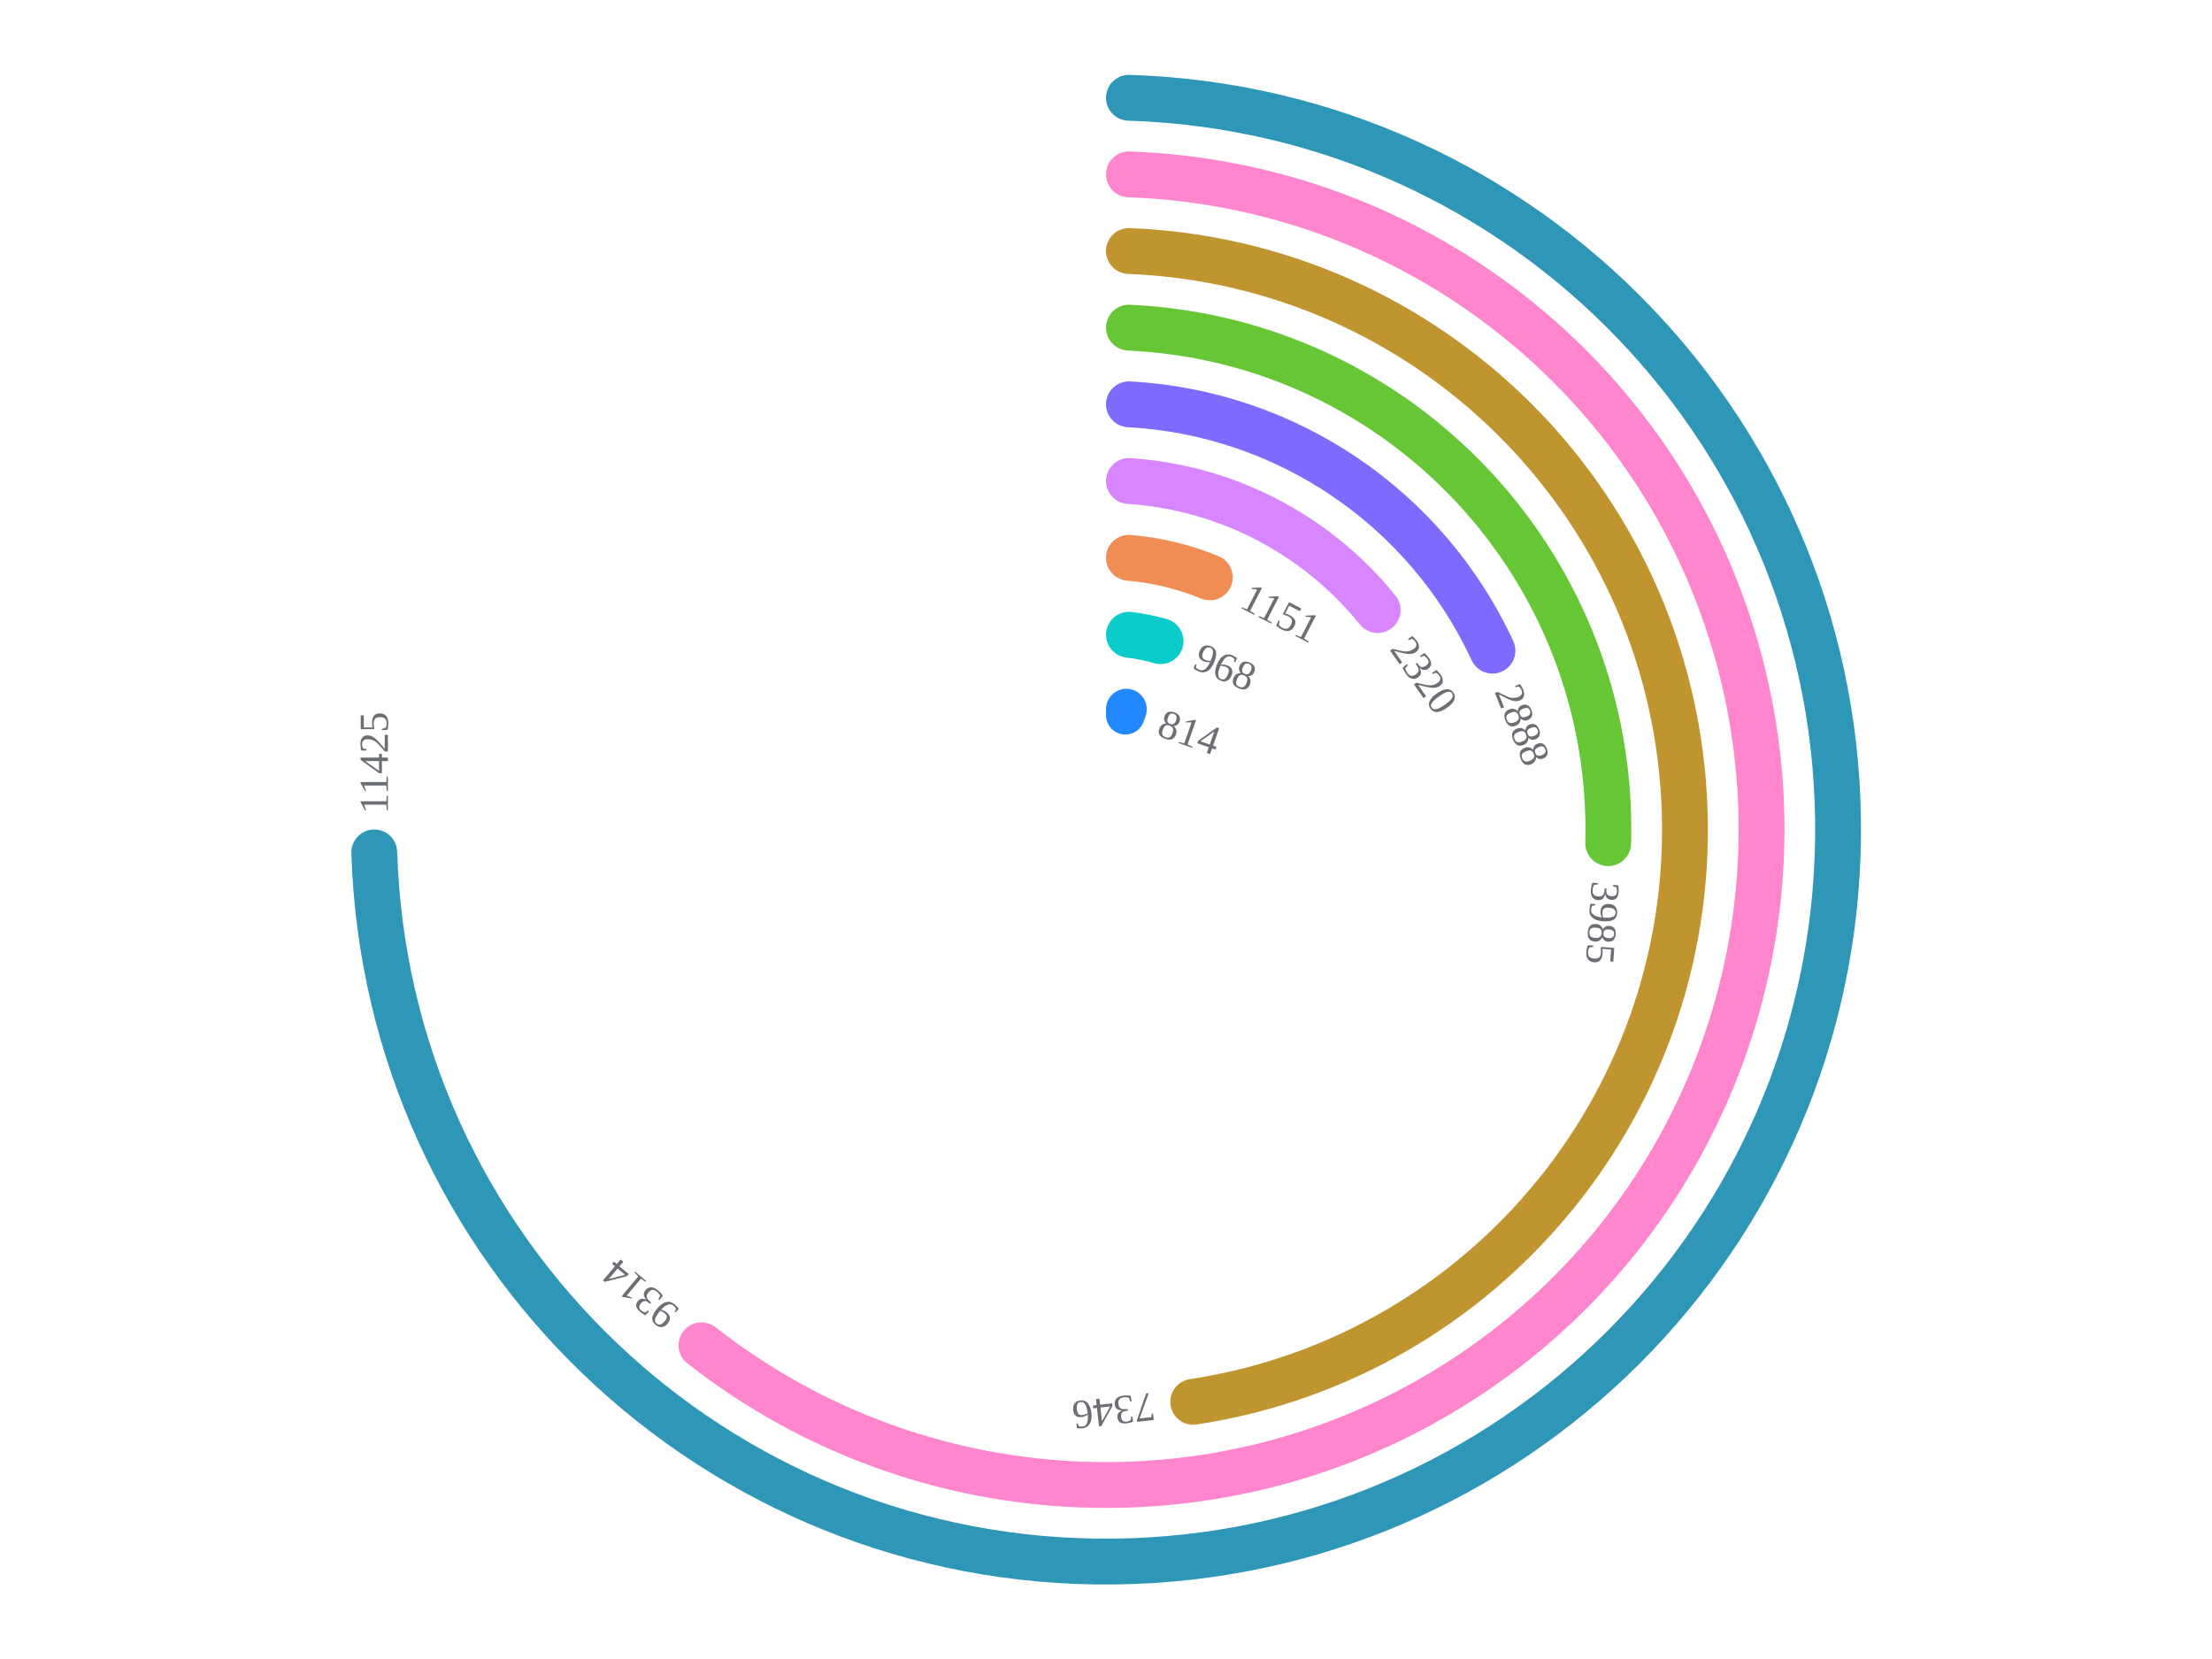
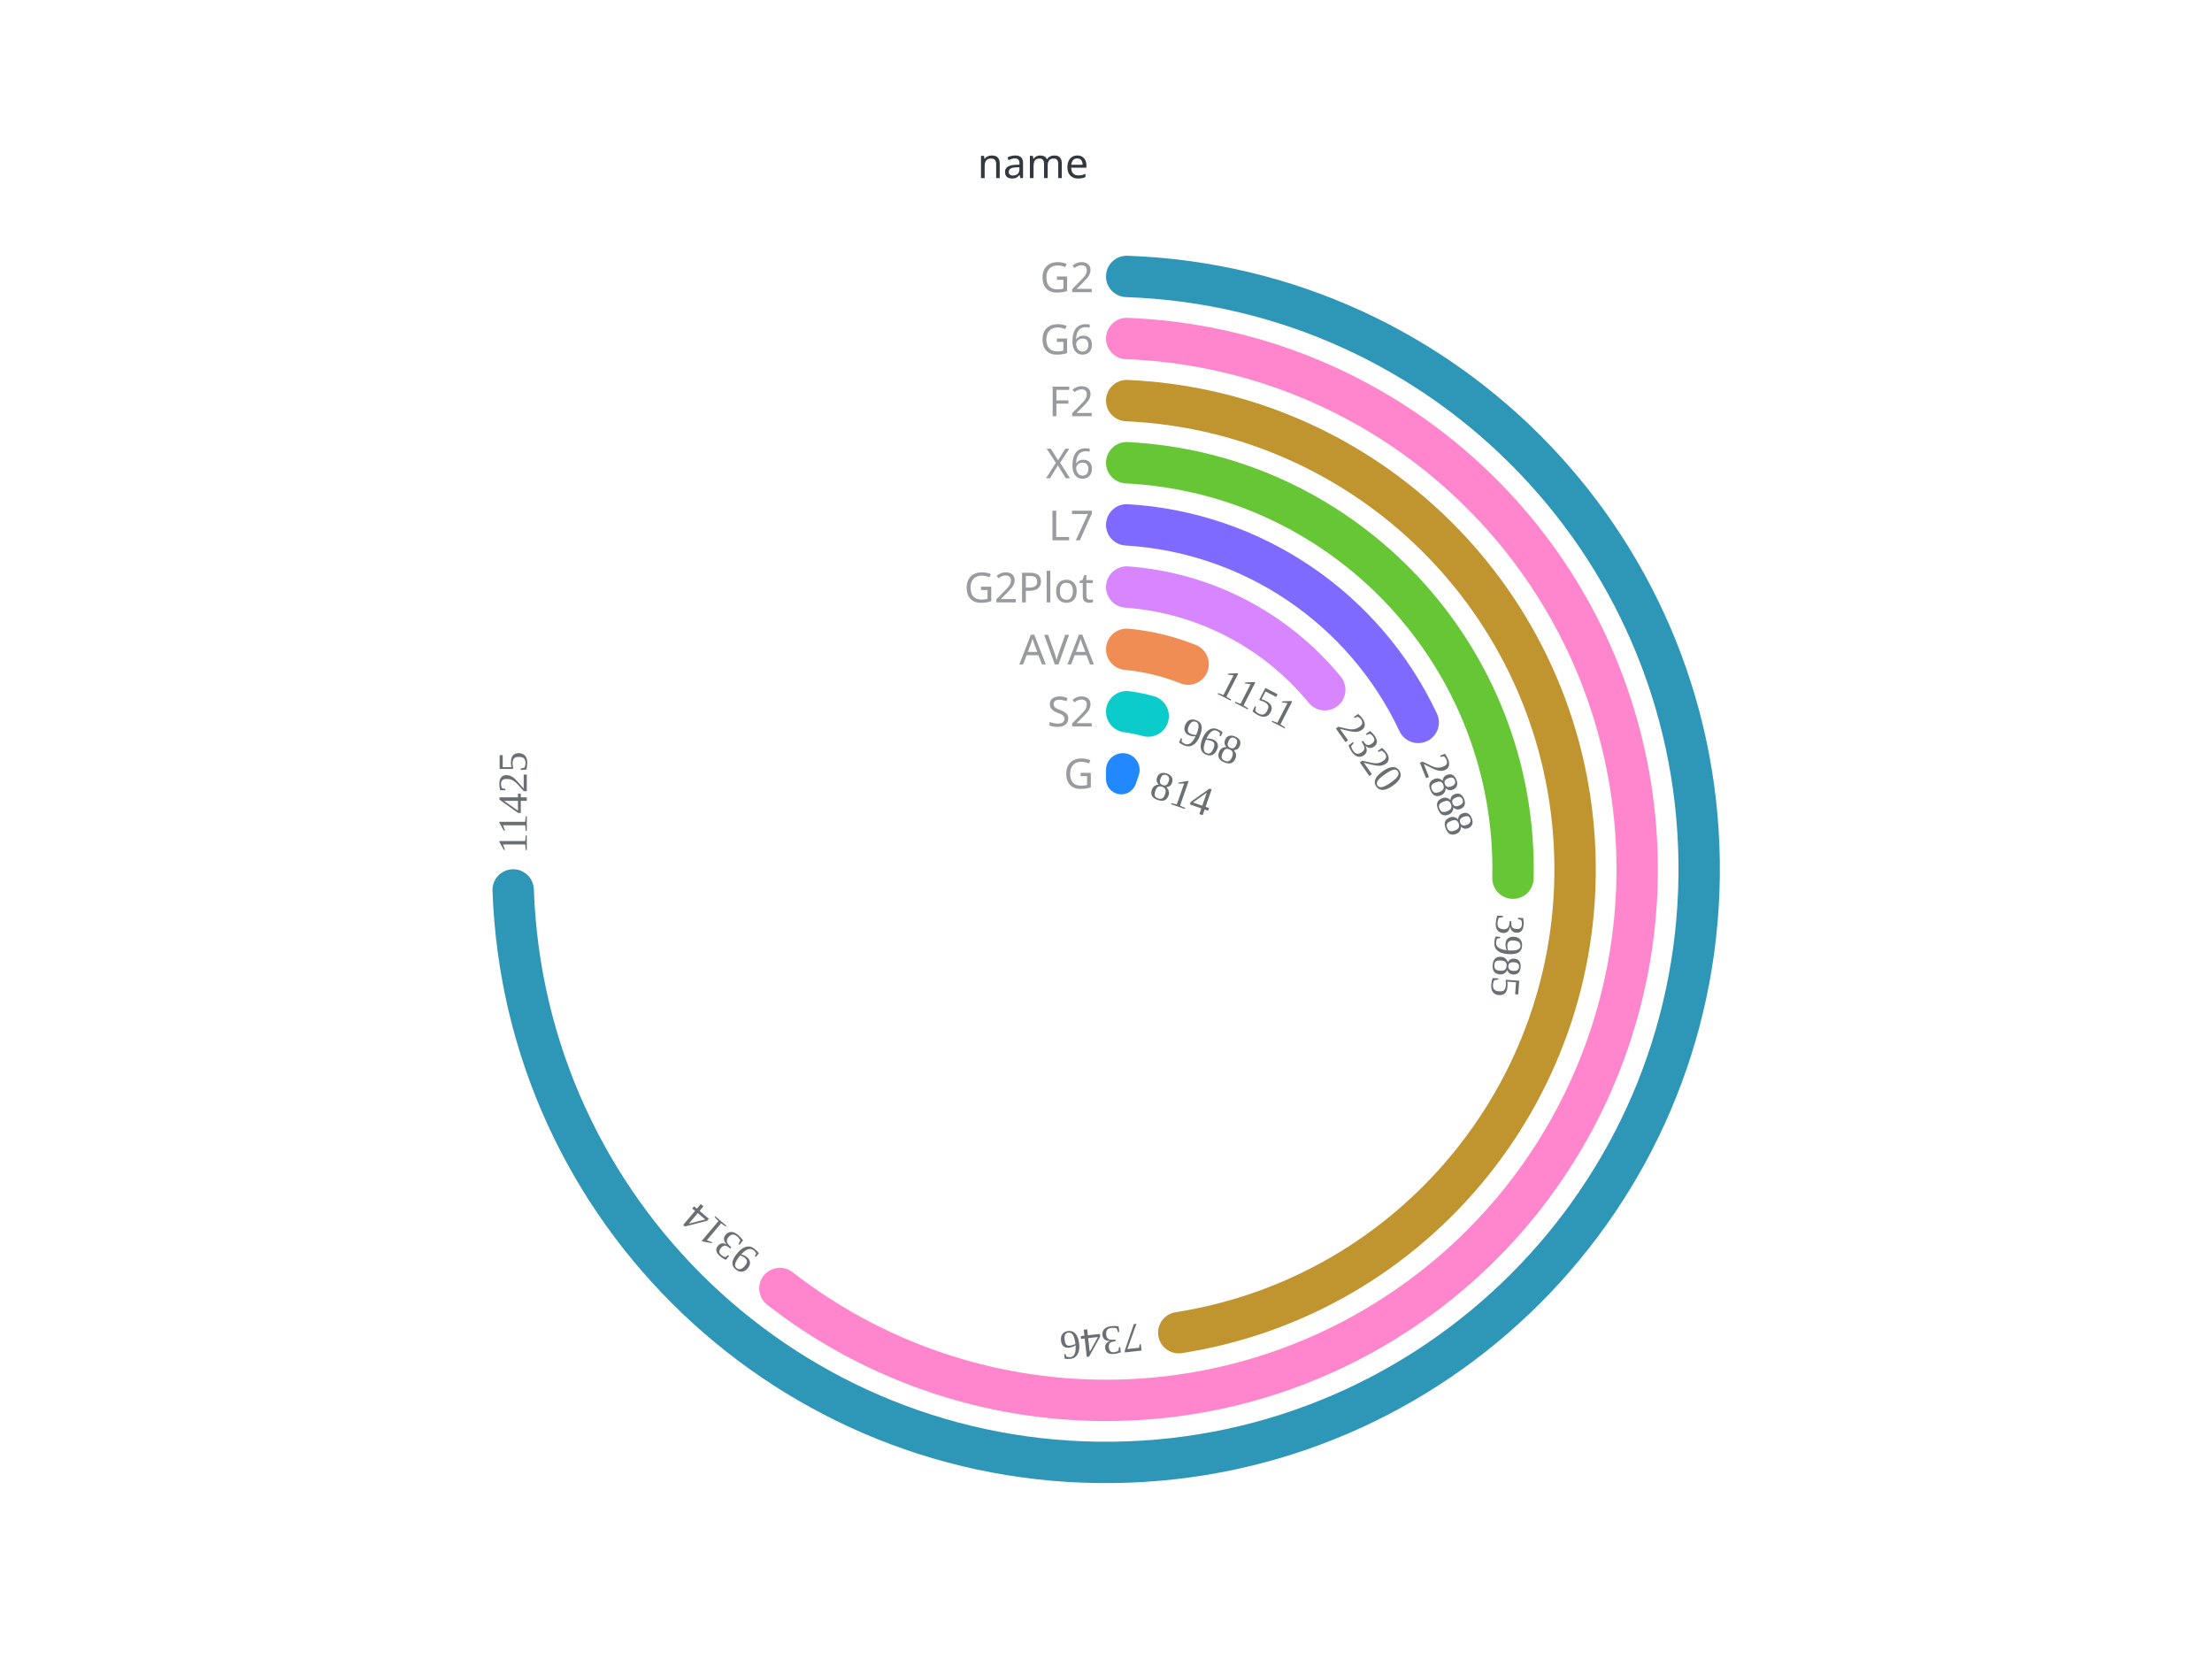
<svg xmlns="http://www.w3.org/2000/svg" width="640" height="480" style="background: transparent;" color-interpolation-filters="sRGB">
  <defs />
  <g id="g-svg-camera" transform="matrix(1,0,0,1,0,0)">
    <g id="g-root" fill="none" transform="matrix(1,0,0,1,0,0)">
-       <g id="g-svg-1" fill="none" transform="matrix(1,0,0,1,0,0)" class="view">
+       <g id="g-svg-11" fill="none" transform="matrix(1,0,0,1,0,0)" class="view">
        <g transform="matrix(1,0,0,1,0,0)">
-           <path id="g-svg-2" fill="rgba(0,0,0,0)" class="area" d="M 0,0 l 640,0 l 0,480 l-640 0 z" width="640" height="480" />
+           <path id="g-svg-12" fill="rgba(0,0,0,0)" class="area" d="M 0,0 l 640,0 l 0,480 l-640 0 z" width="640" height="480" />
        </g>
        <g transform="matrix(1,0,0,1,16,16)">
-           <path id="g-svg-3" fill="rgba(0,0,0,0)" class="area" d="M 0,0 l 608,0 l 0,448 l-608 0 z" width="608" height="448" />
+           <path id="g-svg-13" fill="rgba(0,0,0,0)" class="area" d="M 0,0 l 608,0 l 0,448 l-608 0 z" width="608" height="448" />
        </g>
        <g transform="matrix(1,0,0,1,16,16)">
-           <path id="g-svg-4" fill="rgba(0,0,0,0)" class="area" d="M 0,0 l 608,0 l 0,448 l-608 0 z" width="608" height="448" />
+           <path id="g-svg-14" fill="rgba(0,0,0,0)" class="area" d="M 0,0 l 608,0 l 0,448 l-608 0 z" width="608" height="448" />
+         </g>
+         <g transform="matrix(1,0,0,1,47,70)">
+           <path id="g-svg-15" fill="rgba(0,0,0,0)" class="area" d="M 0,0 l 546,0 l 0,363 l-546 0 z" width="546" height="363" />
+         </g>
+         <g id="g-svg-16" fill="none" transform="matrix(1,0,0,1,0,0)" class="component">
+           <g id="g-svg-17" fill="none" class="axis" transform="matrix(1,0,0,1,0,0)">
+             <g id="g-svg-18" fill="none" transform="matrix(1,0,0,1,0,0)" class="axis-grid-group" />
+             <g id="g-svg-19" fill="none" transform="matrix(1,0,0,1,0,0)" class="axis-main-group">
+               <g id="g-svg-20" fill="none" transform="matrix(1,0,0,1,0,0)" class="axis-line-group">
+                 <g transform="matrix(1,0,0,1,320,70)">
+                   <line id="g-svg-21" fill="none" x1="0" y1="0" x2="0" y2="163.35" class="axis-line axis-line" stroke-width="0.5" stroke="rgba(29,33,41,1)" stroke-opacity="0.45" opacity="0" />
+                 </g>
+               </g>
+               <g id="g-svg-22" fill="none" transform="matrix(1,0,0,1,0,0)" class="axis-tick-group" />
+               <g id="g-svg-23" fill="none" transform="matrix(1,0,0,1,0,0)" class="axis-label-group">
+                 <g id="g-svg-24" fill="none" transform="matrix(1,0,0,1,316,223.4772)" class="axis-label">
+                   <g transform="matrix(1,0,0,1,0,0)">
+                     <text id="g-svg-33" fill="rgba(29,33,41,1)" dominant-baseline="central" paint-order="stroke" dx="0.5" font-family="sans-serif" font-size="12" font-style="normal" font-variant="normal" font-weight="normal" stroke-width="1" text-anchor="end" class="axis-label-item" opacity="0.45">
+                       G
+                     </text>
+                   </g>
+                 </g>
+                 <g id="g-svg-25" fill="none" transform="matrix(1,0,0,1,316,205.5266)" class="axis-label">
+                   <g transform="matrix(1,0,0,1,0,0)">
+                     <text id="g-svg-34" fill="rgba(29,33,41,1)" dominant-baseline="central" paint-order="stroke" dx="0.5" font-family="sans-serif" font-size="12" font-style="normal" font-variant="normal" font-weight="normal" stroke-width="1" text-anchor="end" class="axis-label-item" opacity="0.45">
+                       S2
+                     </text>
+                   </g>
+                 </g>
+                 <g id="g-svg-26" fill="none" transform="matrix(1,0,0,1,316,187.5761)" class="axis-label">
+                   <g transform="matrix(1,0,0,1,0,0)">
+                     <text id="g-svg-35" fill="rgba(29,33,41,1)" dominant-baseline="central" paint-order="stroke" dx="0.5" font-family="sans-serif" font-size="12" font-style="normal" font-variant="normal" font-weight="normal" stroke-width="1" text-anchor="end" class="axis-label-item" opacity="0.45">
+                       AVA
+                     </text>
+                   </g>
+                 </g>
+                 <g id="g-svg-27" fill="none" transform="matrix(1,0,0,1,316,169.6255)" class="axis-label">
+                   <g transform="matrix(1,0,0,1,0,0)">
+                     <text id="g-svg-36" fill="rgba(29,33,41,1)" dominant-baseline="central" paint-order="stroke" dx="0.5" font-family="sans-serif" font-size="12" font-style="normal" font-variant="normal" font-weight="normal" stroke-width="1" text-anchor="end" class="axis-label-item" opacity="0.45">
+                       G2Plot
+                     </text>
+                   </g>
+                 </g>
+                 <g id="g-svg-28" fill="none" transform="matrix(1,0,0,1,316,151.675)" class="axis-label">
+                   <g transform="matrix(1,0,0,1,0,0)">
+                     <text id="g-svg-37" fill="rgba(29,33,41,1)" dominant-baseline="central" paint-order="stroke" dx="0.5" font-family="sans-serif" font-size="12" font-style="normal" font-variant="normal" font-weight="normal" stroke-width="1" text-anchor="end" class="axis-label-item" opacity="0.45">
+                       L7
+                     </text>
+                   </g>
+                 </g>
+                 <g id="g-svg-29" fill="none" transform="matrix(1,0,0,1,316,133.7245)" class="axis-label">
+                   <g transform="matrix(1,0,0,1,0,0)">
+                     <text id="g-svg-38" fill="rgba(29,33,41,1)" dominant-baseline="central" paint-order="stroke" dx="0.5" font-family="sans-serif" font-size="12" font-style="normal" font-variant="normal" font-weight="normal" stroke-width="1" text-anchor="end" class="axis-label-item" opacity="0.45">
+                       X6
+                     </text>
+                   </g>
+                 </g>
+                 <g id="g-svg-30" fill="none" transform="matrix(1,0,0,1,316,115.7739)" class="axis-label">
+                   <g transform="matrix(1,0,0,1,0,0)">
+                     <text id="g-svg-39" fill="rgba(29,33,41,1)" dominant-baseline="central" paint-order="stroke" dx="0.5" font-family="sans-serif" font-size="12" font-style="normal" font-variant="normal" font-weight="normal" stroke-width="1" text-anchor="end" class="axis-label-item" opacity="0.45">
+                       F2
+                     </text>
+                   </g>
+                 </g>
+                 <g id="g-svg-31" fill="none" transform="matrix(1,0,0,1,316,97.82335)" class="axis-label">
+                   <g transform="matrix(1,0,0,1,0,0)">
+                     <text id="g-svg-40" fill="rgba(29,33,41,1)" dominant-baseline="central" paint-order="stroke" dx="0.5" font-family="sans-serif" font-size="12" font-style="normal" font-variant="normal" font-weight="normal" stroke-width="1" text-anchor="end" class="axis-label-item" opacity="0.45">
+                       G6
+                     </text>
+                   </g>
+                 </g>
+                 <g id="g-svg-32" fill="none" transform="matrix(1,0,0,1,316,79.8728)" class="axis-label">
+                   <g transform="matrix(1,0,0,1,0,0)">
+                     <text id="g-svg-41" fill="rgba(29,33,41,1)" dominant-baseline="central" paint-order="stroke" dx="0.5" font-family="sans-serif" font-size="12" font-style="normal" font-variant="normal" font-weight="normal" stroke-width="1" text-anchor="end" class="axis-label-item" opacity="0.45">
+                       G2
+                     </text>
+                   </g>
+                 </g>
+               </g>
+             </g>
+             <g id="g-svg-42" fill="none" transform="matrix(1,0,0,1,298.38,46.8728)" class="axis-title-group">
+               <g transform="matrix(1,0,0,1,0,0)">
+                 <text id="g-svg-43" fill="rgba(29,33,41,1)" dominant-baseline="central" paint-order="stroke" dx="0.5" font-family="sans-serif" font-size="12" font-style="normal" font-variant="normal" font-weight="normal" stroke-width="1" text-anchor="middle" class="axis-title" opacity="0.9">
+                   name
+                 </text>
+               </g>
+             </g>
+           </g>
        </g>
        <g transform="matrix(1,0,0,1,16,16)">
-           <path id="g-svg-5" fill="rgba(0,0,0,0)" class="area" d="M 0,0 l 608,0 l 0,448 l-608 0 z" width="608" height="448" />
-         </g>
-         <g transform="matrix(1,0,0,1,16,16)">
-           <path id="g-svg-6" fill="rgba(0,0,0,0)" class="plot" d="M 0,0 l 608,0 l 0,448 l-608 0 z" width="608" height="448" />
-           <g id="g-svg-7" fill="none" transform="matrix(1,0,0,1,0,0)" class="main-layer">
-             <g transform="matrix(1,0,0,1,304,183.2783)">
-               <path id="g-svg-9" fill="rgba(23,131,255,1)" d="M 0,5.903 A 5.901 5.901 0 1 1 11.472 7.847 L 10.902,9.481 A 5.607 5.607 0 0 1 0 7.633 Z" fill-opacity="0.95" stroke-width="0" stroke="rgba(23,131,255,1)" class="element" />
-             </g>
-             <g transform="matrix(1,0,0,1,304,161.0186)">
-               <path id="g-svg-10" fill="rgba(0,201,201,1)" d="M 2.3284307815174543e-8,6.631 A 6.632 6.632 0 0 1 7.407 0.045 A 63.37 63.37 0 0 1 17.642 2.116 A 6.632 6.632 0 0 1 21.905 11.063 L 21.905,11.063 A 6.632 6.632 0 0 1 13.949 14.855 A 50.107 50.107 0 0 0 5.856 13.218 A 6.632 6.632 0 0 1 2.3284307815174543e-8 6.631 Z" fill-opacity="0.95" stroke-width="0" stroke="rgba(0,201,201,1)" class="element" />
-             </g>
-             <g transform="matrix(1,0,0,1,304,138.7556)">
-               <path id="g-svg-11" fill="rgba(240,136,77,1)" d="M 8.881784197001252e-16,6.631 A 6.632 6.632 0 0 1 7.189 0.023 A 85.524 85.524 0 0 1 32.562 6.161 A 6.632 6.632 0 0 1 35.935 15.325 L 35.935,15.325 A 6.632 6.632 0 0 1 27.512 18.426 A 72.261 72.261 0 0 0 6.074 13.239 A 6.632 6.632 0 0 1 8.881784197001252e-16 6.631 Z" fill-opacity="0.95" stroke-width="0" stroke="rgba(240,136,77,1)" class="element" />
-             </g>
-             <g transform="matrix(1,0,0,1,304,116.5397)">
-               <path id="g-svg-12" fill="rgba(213,128,255,1)" d="M 5.971510397273505e-9,6.632 A 6.632 6.632 0 0 1 7.067 0.014 A 107.678 107.678 0 0 1 83.757 39.79 A 6.632 6.632 0 0 1 82.419 49.378 L 82.419,49.378 A 6.632 6.632 0 0 1 73.44 48.125 A 94.415 94.415 0 0 0 6.196 13.249 A 6.632 6.632 0 0 1 5.971510397273505e-9 6.632 Z" fill-opacity="0.95" stroke-width="0" stroke="rgba(213,128,255,1)" class="element" />
-             </g>
-             <g transform="matrix(1,0,0,1,304,94.34738)">
-               <path id="g-svg-13" fill="rgba(120,99,255,1)" d="M 1.7763568394002505e-15,6.632 A 6.632 6.632 0 0 1 6.989 0.01 A 129.832 129.832 0 0 1 117.825 75.122 A 6.632 6.632 0 0 1 114.264 84.067 L 114.264,84.067 A 6.632 6.632 0 0 1 105.788 80.693 A 116.568 116.568 0 0 0 6.275 13.254 A 6.632 6.632 0 0 1 1.7763568394002505e-15 6.632 Z" fill-opacity="0.95" stroke-width="0" stroke="rgba(120,99,255,1)" class="element" />
-             </g>
-             <g transform="matrix(1,0,0,1,304,72.16612)">
-               <path id="g-svg-14" fill="rgba(96,196,45,1)" d="M 0,6.632 A 6.632 6.632 0 0 1 6.934 0.007 A 151.985 151.985 0 0 1 151.929 155.972 A 6.632 6.632 0 0 1 144.817 162.405 L 144.817,162.405 A 6.632 6.632 0 0 1 138.671 155.611 A 138.722 138.722 0 0 0 6.329 13.256 A 6.632 6.632 0 0 1 0 6.632 Z" fill-opacity="0.95" stroke-width="0" stroke="rgba(96,196,45,1)" class="element" />
-             </g>
-             <g transform="matrix(1,0,0,1,304,49.99182)">
-               <path id="g-svg-15" fill="rgba(189,143,36,1)" d="M 2.3681536731601227e-9,6.632 A 6.632 6.632 0 0 1 6.894 0.005 A 174.139 174.139 0 0 1 26.237 346.159 A 6.632 6.632 0 0 1 18.647 340.342 L 18.647,340.342 A 6.632 6.632 0 0 1 24.238 333.048 A 160.876 160.876 0 0 0 6.369 13.258 A 6.632 6.632 0 0 1 2.3681536731601227e-9 6.632 Z" fill-opacity="0.95" stroke-width="0" stroke="rgba(189,143,36,1)" class="element" />
-             </g>
-             <g transform="matrix(1,0,0,1,180.3196,27.82298)">
-               <path id="g-svg-16" fill="rgba(255,128,202,1)" d="M 123.68,6.631 A 6.632 6.632 0 0 1 130.543 0.004 A 196.293 196.293 0 1 1 2.538 350.629 A 6.632 6.632 0 0 1 1.559 341.139 L 1.559,341.139 A 6.632 6.632 0 0 1 10.723 340.193 A 183.03 183.03 0 1 0 130.08 13.259 A 6.632 6.632 0 0 1 123.68 6.631 Z" fill-opacity="0.95" stroke-width="0" stroke="rgba(255,128,202,1)" class="element" />
-             </g>
-             <g transform="matrix(1,0,0,1,85.65677,5.656769)">
-               <path id="g-svg-17" fill="rgba(36,145,179,1)" d="M 218.343,6.631 A 6.632 6.632 0 0 1 225.182 0.003 A 218.447 218.447 0 1 1 0.003 225.182 A 6.632 6.632 0 0 1 6.631 218.343 L 6.631,218.343 A 6.632 6.632 0 0 1 13.26 224.767 A 205.184 205.184 0 1 0 224.767 13.26 A 6.632 6.632 0 0 1 218.343 6.631 Z" fill-opacity="0.95" stroke-width="0" stroke="rgba(36,145,179,1)" class="element" />
+           <path id="g-svg-45" fill="rgba(0,0,0,0)" class="plot" d="M 0,0 l 608,0 l 0,448 l-608 0 z" width="608" height="448" />
+           <g id="g-svg-46" fill="none" transform="matrix(1,0,0,1,0,0)" class="main-layer">
+             <g transform="matrix(1,0,0,1,304,201.9064)">
+               <path id="g-svg-48" fill="rgba(23,131,255,1)" d="M 8.881784197001252e-16,4.866 A 4.868 4.868 0 1 1 9.465 6.47 L 8.595,8.962 A 4.421 4.421 0 0 1 8.881784197001252e-16 7.506 Z" fill-opacity="0.95" stroke-width="0" stroke="rgba(23,131,255,1)" class="element" />
+             </g>
+             <g transform="matrix(1,0,0,1,304,183.9342)">
+               <path id="g-svg-49" fill="rgba(0,201,201,1)" d="M 8.881784197001252e-16,5.984 A 5.984 5.984 0 0 1 6.762 0.051 A 51.957 51.957 0 0 1 13.796 1.474 A 5.984 5.984 0 0 1 17.72 9.569 L 17.72,9.569 A 5.984 5.984 0 0 1 10.618 13.012 A 39.99 39.99 0 0 0 5.205 11.916 A 5.984 5.984 0 0 1 8.881784197001252e-16 5.984 Z" fill-opacity="0.95" stroke-width="0" stroke="rgba(0,201,201,1)" class="element" />
+             </g>
+             <g transform="matrix(1,0,0,1,304,165.8737)">
+               <path id="g-svg-50" fill="rgba(240,136,77,1)" d="M 0,5.983 A 5.984 5.984 0 0 1 6.544 0.026 A 69.907 69.907 0 0 1 25.995 4.732 A 5.984 5.984 0 0 1 29.092 13.021 L 29.092,13.021 A 5.984 5.984 0 0 1 21.545 15.84 A 57.94 57.94 0 0 0 5.423 11.94 A 5.984 5.984 0 0 1 0 5.983 Z" fill-opacity="0.95" stroke-width="0" stroke="rgba(240,136,77,1)" class="element" />
+             </g>
+             <g transform="matrix(1,0,0,1,304,147.861)">
+               <path id="g-svg-51" fill="rgba(213,128,255,1)" d="M 2.1966783947391377e-10,5.983 A 5.984 5.984 0 0 1 6.421 0.016 A 87.858 87.858 0 0 1 67.926 31.916 A 5.984 5.984 0 0 1 66.747 40.602 L 66.747,40.602 A 5.984 5.984 0 0 1 58.674 39.506 A 75.891 75.891 0 0 0 5.546 11.951 A 5.984 5.984 0 0 1 2.1966783947391377e-10 5.983 Z" fill-opacity="0.95" stroke-width="0" stroke="rgba(213,128,255,1)" class="element" />
+             </g>
+             <g transform="matrix(1,0,0,1,304,129.8713)">
+               <path id="g-svg-52" fill="rgba(120,99,255,1)" d="M 0,5.983 A 5.984 5.984 0 0 1 6.342 0.011 A 105.809 105.809 0 0 1 95.749 60.601 A 5.984 5.984 0 0 1 92.552 68.705 L 92.552,68.705 A 5.984 5.984 0 0 1 84.92 65.694 A 93.841 93.841 0 0 0 5.625 11.956 A 5.984 5.984 0 0 1 0 5.983 Z" fill-opacity="0.95" stroke-width="0" stroke="rgba(120,99,255,1)" class="element" />
+             </g>
+             <g transform="matrix(1,0,0,1,304,111.8933)">
+               <path id="g-svg-53" fill="rgba(96,196,45,1)" d="M 8.881784197001252e-16,5.984 A 5.984 5.984 0 0 1 6.288 0.008 A 123.759 123.759 0 0 1 123.729 126.335 A 5.984 5.984 0 0 1 117.311 132.17 L 117.311,132.17 A 5.984 5.984 0 0 1 111.765 126.071 A 111.792 111.792 0 0 0 5.68 11.959 A 5.984 5.984 0 0 1 8.881784197001252e-16 5.984 Z" fill-opacity="0.95" stroke-width="0" stroke="rgba(96,196,45,1)" class="element" />
+             </g>
+             <g transform="matrix(1,0,0,1,304,93.92221)">
+               <path id="g-svg-54" fill="rgba(189,143,36,1)" d="M 0,5.984 A 5.984 5.984 0 0 1 6.247 0.006 A 141.71 141.71 0 0 1 21.981 281.573 A 5.984 5.984 0 0 1 15.106 276.328 L 15.106,276.328 A 5.984 5.984 0 0 1 20.124 269.75 A 129.743 129.743 0 0 0 5.72 11.962 A 5.984 5.984 0 0 1 0 5.984 Z" fill-opacity="0.95" stroke-width="0" stroke="rgba(189,143,36,1)" class="element" />
+             </g>
+             <g transform="matrix(1,0,0,1,203.6572,75.9565)">
+               <path id="g-svg-55" fill="rgba(255,128,202,1)" d="M 100.343,5.983 A 5.984 5.984 0 0 1 106.559 0.004 A 159.66 159.66 0 1 1 2.309 285.561 A 5.984 5.984 0 0 1 1.407 276.984 L 1.407,276.984 A 5.984 5.984 0 0 1 9.657 276.116 A 147.693 147.693 0 1 0 106.094 11.962 A 5.984 5.984 0 0 1 100.343 5.983 Z" fill-opacity="0.95" stroke-width="0" stroke="rgba(255,128,202,1)" class="element" />
+             </g>
+             <g transform="matrix(1,0,0,1,126.4934,57.99338)">
+               <path id="g-svg-56" fill="rgba(36,145,179,1)" d="M 177.507,5.984 A 5.984 5.984 0 0 1 183.699 0.004 A 177.611 177.611 0 1 1 0.004 183.699 A 5.984 5.984 0 0 1 5.984 177.507 L 5.984,177.507 A 5.984 5.984 0 0 1 11.964 183.282 A 165.644 165.644 0 1 0 183.282 11.964 A 5.984 5.984 0 0 1 177.507 5.984 Z" fill-opacity="0.95" stroke-width="0" stroke="rgba(36,145,179,1)" class="element" />
            </g>
          </g>
-           <g id="g-svg-8" fill="none" transform="matrix(1,0,0,1,0,0)" class="label-layer">
-             <g id="g-svg-27" fill="none" transform="matrix(1,0,0,1,315.3947,191.3464)" class="label">
+           <g id="g-svg-47" fill="none" transform="matrix(1,0,0,1,0,0)" class="label-layer">
+             <g id="g-svg-66" fill="none" transform="matrix(1,0,0,1,313.2328,209.0418)" class="label">
              <g transform="matrix(1,0,0,1,-0.012273,-9.540009)">
                <path id="background" fill="none" d="M 0,0 l 28.803,0 l 0,29.122 l-28.803 0 z" width="28.803" height="29.122" />
              </g>
              <g transform="matrix(0.944165,0.329473,-0.329473,0.944165,0,0)">
                <text id="text" fill="rgba(29,33,41,1)" dominant-baseline="central" paint-order="stroke" style="transform:translate(4px, 0px);" dx="0.5" fill-opacity="0.65" font-size="12" font-weight="normal" text-anchor="left">
                  814
                </text>
              </g>
              <g transform="matrix(1,0,0,1,0,0)">
                <path id="connector" fill="none" d="M 0,0 L 0,0" />
              </g>
            </g>
-             <g id="g-svg-31" fill="none" transform="matrix(1,0,0,1,326.0565,171.7242)" class="label">
+             <g id="g-svg-70" fill="none" transform="matrix(1,0,0,1,321.8717,193.1426)" class="label">
              <g transform="matrix(1,0,0,1,-0.785126,-9.040532)">
                <path id="background" fill="none" d="M 0,0 l 31.422,0 l 0,30.676 l-31.422 0 z" width="31.422" height="30.676" />
              </g>
              <g transform="matrix(0.921347,0.38874,-0.38874,0.921347,0,0)">
                <text id="text" fill="rgba(29,33,41,1)" dominant-baseline="central" paint-order="stroke" style="transform:translate(4px, 0px);" dx="0.5" fill-opacity="0.65" font-size="12" font-weight="normal" text-anchor="left">
                  968
                </text>
              </g>
              <g transform="matrix(1,0,0,1,0,0)">
                <path id="connector" fill="none" d="M 0,0 L 0,0" />
              </g>
            </g>
-             <g id="g-svg-35" fill="none" transform="matrix(1,0,0,1,340.0626,153.8324)" class="label">
+             <g id="g-svg-74" fill="none" transform="matrix(1,0,0,1,333.2203,178.6455)" class="label">
              <g transform="matrix(1,0,0,1,-1.699145,-8.399762)">
                <path id="background" fill="none" d="M 0,0 l 33.496,0 l 0,32.268 l-33.496 0 z" width="33.496" height="32.268" />
              </g>
              <g transform="matrix(0.889409,0.457112,-0.457112,0.889409,0,0)">
                <text id="text" fill="rgba(29,33,41,1)" dominant-baseline="central" paint-order="stroke" style="transform:translate(4px, 0px);" dx="0.5" fill-opacity="0.65" font-size="12" font-weight="normal" text-anchor="left">
                  1151
                </text>
              </g>
              <g transform="matrix(1,0,0,1,0,0)">
                <path id="connector" fill="none" d="M 0,0 L 0,0" />
              </g>
            </g>
-             <g id="g-svg-39" fill="none" transform="matrix(1,0,0,1,386.5969,165.7928)" class="label">
+             <g id="g-svg-78" fill="none" transform="matrix(1,0,0,1,370.9256,188.3366)" class="label">
              <g transform="matrix(1,0,0,1,-7.096124,-3.354849)">
                <path id="background" fill="none" d="M 0,0 l 36.796,0 l 0,38.785 l-36.796 0 z" width="36.796" height="38.785" />
              </g>
              <g transform="matrix(0.576045,0.817418,-0.817418,0.576045,0,0)">
                <text id="text" fill="rgba(29,33,41,1)" dominant-baseline="central" paint-order="stroke" style="transform:translate(4px, 0px);" dx="0.5" fill-opacity="0.65" font-size="12" font-weight="normal" text-anchor="left">
                  2320
                </text>
              </g>
              <g transform="matrix(1,0,0,1,0,0)">
                <path id="connector" fill="none" d="M 0,0 L 0,0" />
              </g>
            </g>
-             <g id="g-svg-43" fill="none" transform="matrix(1,0,0,1,418.4296,178.348)" class="label">
+             <g id="g-svg-82" fill="none" transform="matrix(1,0,0,1,396.7186,198.5096)" class="label">
              <g transform="matrix(1,0,0,1,-9.199126,-0.546103)">
                <path id="background" fill="none" d="M 0,0 l 33.161,0 l 0,38.096 l-33.161 0 z" width="33.161" height="38.096" />
              </g>
              <g transform="matrix(0.370552,0.928812,-0.928812,0.370552,0,0)">
                <text id="text" fill="rgba(29,33,41,1)" dominant-baseline="central" paint-order="stroke" style="transform:translate(4px, 0px);" dx="0.5" fill-opacity="0.65" font-size="12" font-weight="normal" text-anchor="left">
                  2888
                </text>
              </g>
              <g transform="matrix(1,0,0,1,0,0)">
                <path id="connector" fill="none" d="M 0,0 L 0,0" />
              </g>
            </g>
-             <g id="g-svg-47" fill="none" transform="matrix(1,0,0,1,448.9681,234.5823)" class="label">
+             <g id="g-svg-86" fill="none" transform="matrix(1,0,0,1,421.463,244.0745)" class="label">
              <g transform="matrix(1,0,0,1,-14.07878,3.152139)">
                <path id="background" fill="none" d="M 0,0 l 25.257,0 l 0,33.43 l-25.257 0 z" width="25.257" height="33.43" />
              </g>
              <g transform="matrix(-0.072804,0.997346,-0.997346,-0.072804,0,0)">
                <text id="text" fill="rgba(29,33,41,1)" dominant-baseline="central" paint-order="stroke" style="transform:translate(4px, 0px);" dx="0.5" fill-opacity="0.65" font-size="12" font-weight="normal" text-anchor="left">
                  3985
                </text>
              </g>
              <g transform="matrix(1,0,0,1,0,0)">
                <path id="connector" fill="none" d="M 0,0 L 0,3.152" />
              </g>
            </g>
-             <g id="g-svg-51" fill="none" transform="matrix(1,0,0,1,322.6617,390.4649)" class="label">
+             <g id="g-svg-90" fill="none" transform="matrix(1,0,0,1,319.121,370.3812)" class="label">
              <g transform="matrix(1,0,0,1,-36.42107,-10.98278)">
                <path id="background" fill="none" d="M 0,0 l 33.727,0 l 0,26.351 l-33.727 0 z" width="33.727" height="26.351" />
              </g>
              <g transform="matrix(-0.993775,0.111408,-0.111408,-0.993775,0,0)">
                <text id="text" fill="rgba(29,33,41,1)" dominant-baseline="central" paint-order="stroke" style="transform:translate(4px, 0px);" dx="0.5" fill-opacity="0.65" font-size="12" font-weight="normal" text-anchor="left">
                  7346
                </text>
              </g>
              <g transform="matrix(1,0,0,1,-2.694,0)">
                <path id="connector" fill="none" d="M 2.694,0 L 0,0" />
              </g>
            </g>
-             <g id="g-svg-55" fill="none" transform="matrix(1,0,0,1,181.804,369.0505)" class="label">
+             <g id="g-svg-94" fill="none" transform="matrix(1,0,0,1,204.9886,353.0298)" class="label">
              <g transform="matrix(1,0,0,1,-33.53437,-30.80379)">
                <path id="background" fill="none" d="M 0,0 l 37.884,0 l 0,37.022 l-37.884 0 z" width="37.884" height="37.022" />
              </g>
              <g transform="matrix(-0.764786,-0.644284,0.644284,-0.764786,0,0)">
                <text id="text" fill="rgba(29,33,41,1)" dominant-baseline="central" paint-order="stroke" style="transform:translate(4px, 0px);" dx="0.5" fill-opacity="0.65" font-size="12" font-weight="normal" text-anchor="left">
                  9314
                </text>
              </g>
              <g transform="matrix(1,0,0,1,0,0)">
                <path id="connector" fill="none" d="M 0,0 L 0,0" />
              </g>
            </g>
-             <g id="g-svg-59" fill="none" transform="matrix(1,0,0,1,92.18462,224)" class="label">
+             <g id="g-svg-98" fill="none" transform="matrix(1,0,0,1,132.3728,235.5)" class="label">
              <g transform="matrix(1,0,0,1,-11.5,-39.44)">
                <path id="background" fill="none" d="M 0,0 l 23,0 l 0,35.44 l-23 0 z" width="23" height="35.44" />
              </g>
              <g transform="matrix(0,-1,1,0,0,0)">
                <text id="text" fill="rgba(29,33,41,1)" dominant-baseline="central" paint-order="stroke" style="transform:translate(4px, 0px);" dx="0.5" fill-opacity="0.65" font-size="12" font-weight="normal" text-anchor="left">
                  11425
                </text>
              </g>
              <g transform="matrix(1,0,0,1,0,-4)">
                <path id="connector" fill="none" d="M 0,4 L 0,0" />
              </g>
            </g>
          </g>
        </g>
      </g>
    </g>
  </g>
</svg>
